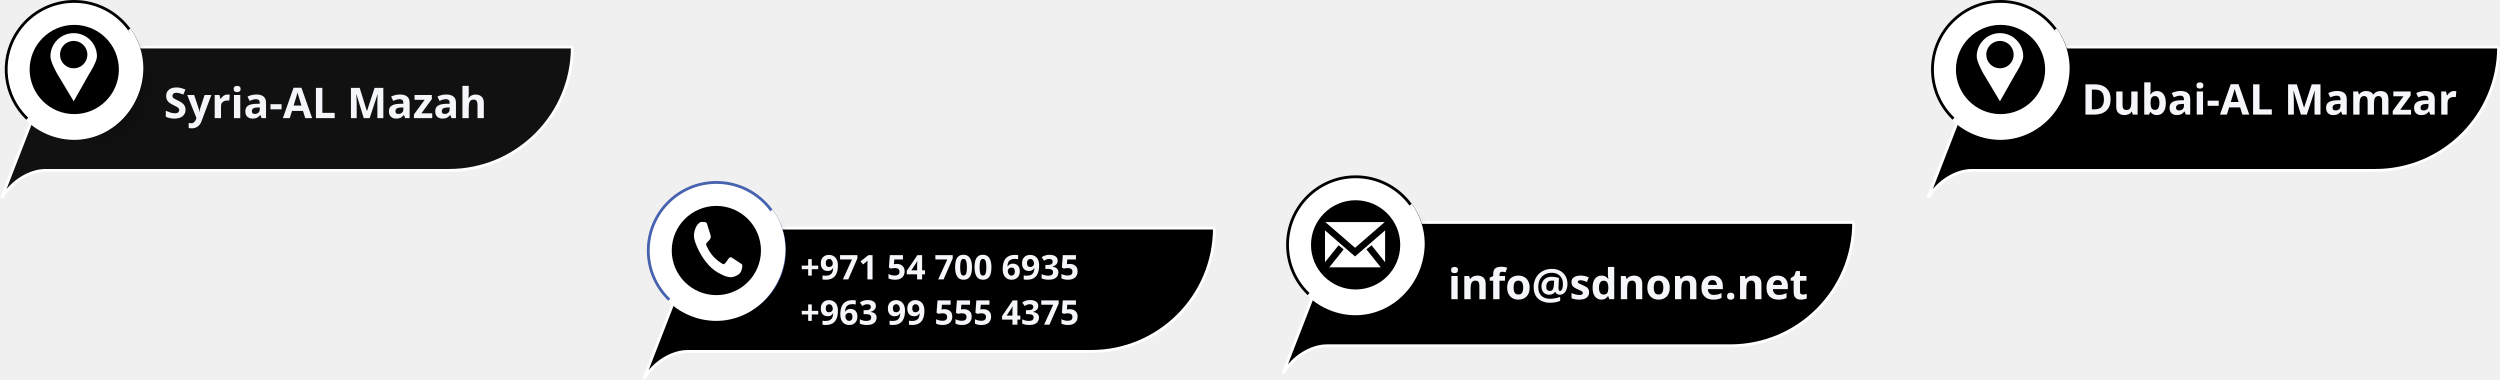
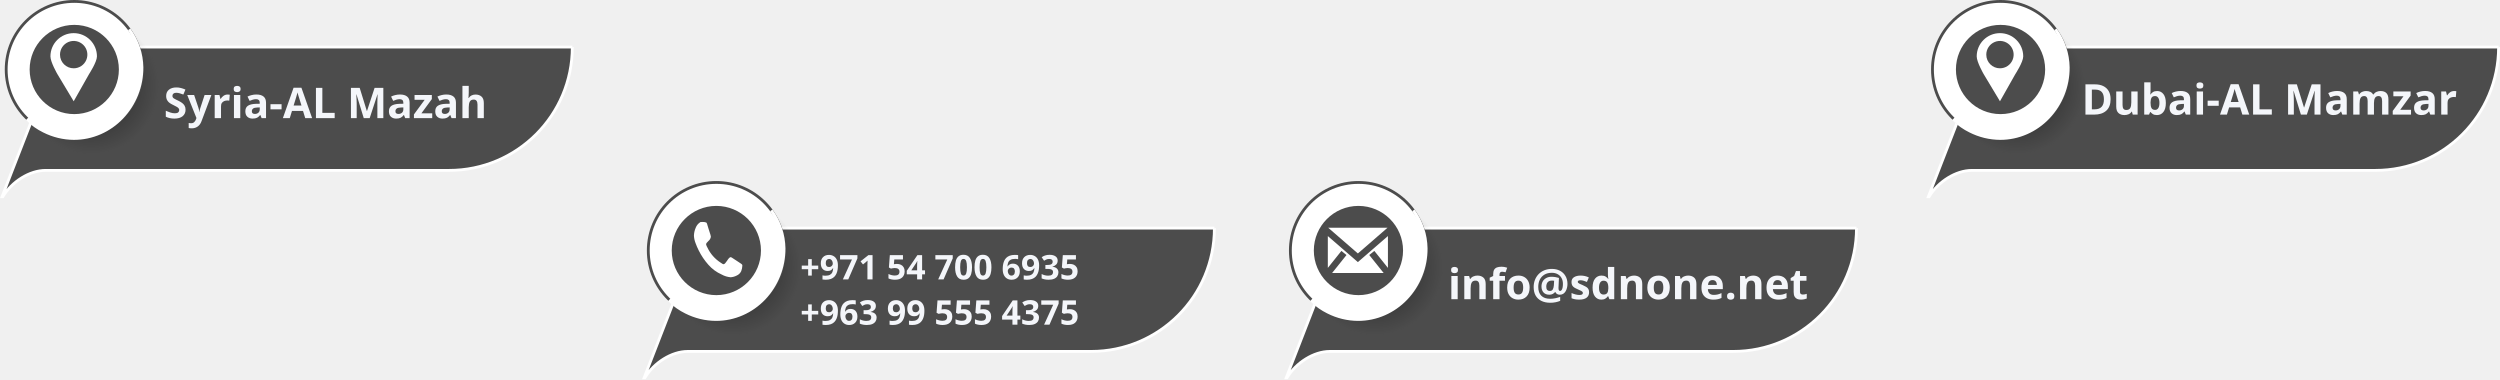
- <svg xmlns="http://www.w3.org/2000/svg" width="883.829" height="134.048" viewBox="0 0 883.829 134.048">
+ <svg xmlns="http://www.w3.org/2000/svg" width="883.829" height="134.049" viewBox="0 0 883.829 134.049">
  <defs>
    <radialGradient id="radial-gradient" cx="0.5" cy="0.5" r="0.5" gradientUnits="objectBoundingBox">
      <stop offset="0" />
      <stop offset="1" stop-color="#fff" />
    </radialGradient>
  </defs>
  <g id="Contacts" transform="translate(-2147.072 -5704.475)">
    <g id="Group_11612" data-name="Group 11612" transform="translate(1900.401 5201.738)">
      <g id="Group_11580" data-name="Group 11580" transform="translate(73 0)">
        <g id="Group_11579" data-name="Group 11579" transform="translate(172.58 502.237)">
          <g id="Group_11611" data-name="Group 11611">
            <g id="Group_11572" data-name="Group 11572">
              <g id="Group_11571" data-name="Group 11571">
                <g id="Group_11570" data-name="Group 11570">
                  <g id="Group_11568" data-name="Group 11568" transform="translate(0 17.14)">
-                     <path id="Path_1000" data-name="Path 1000" d="M36.9,232.834H-132.407c-6.5,0-13.808,5.266-16.328,11.764L-164.7,285.743h.258c3.192-5.32,9.463-9.31,15.118-9.31H-6.7a43.6,43.6,0,0,0,43.6-43.6Z" transform="translate(166.519 -232.834)" fill="#111" stroke="#fff" stroke-width="1" />
+                     <path id="Path_1000" data-name="Path 1000" d="M36.9,232.834H-132.407c-6.5,0-13.808,5.266-16.328,11.764L-164.7,285.743h.258c3.192-5.32,9.463-9.31,15.118-9.31H-6.7a43.6,43.6,0,0,0,43.6-43.6Z" transform="translate(166.519 -232.834)" fill="#4c4c4c" stroke="#fff" stroke-width="1" />
                  </g>
                  <g id="Group_11569" data-name="Group 11569" transform="translate(3.277 1)">
                    <circle id="Ellipse_24" data-name="Ellipse 24" cx="24.067" cy="24.067" r="24.067" transform="translate(5.89 5.89)" stroke="rgba(0,0,0,0)" stroke-width="1" opacity="0.54" fill="url(#radial-gradient)" style="mix-blend-mode: multiply;isolation: isolate" />
-                     <path id="Path_1003" data-name="Path 1003" d="M24.067,0A24.063,24.063,0,1,1,4.5,10.047,24.067,24.067,0,0,1,24.067,0Z" fill="#fff" stroke="#000" stroke-width="1" />
-                     <path id="Path_1002" data-name="Path 1002" d="M-143.29,260.193a16.292,16.292,0,0,1-16.273-16.273,16.292,16.292,0,0,1,16.273-16.274,16.292,16.292,0,0,1,16.273,16.274A16.292,16.292,0,0,1-143.29,260.193Z" transform="translate(167.357 -219.852)" stroke="#fff" stroke-width="1" />
+                     <path id="Path_1003" data-name="Path 1003" d="M24.067,0A24.067,24.067,0,1,1,0,24.067,24.067,24.067,0,0,1,24.067,0Z" fill="#fff" stroke="#4c4c4c" stroke-width="1" />
+                     <path id="Path_1002" data-name="Path 1002" d="M-143.29,260.193a16.292,16.292,0,0,1-16.273-16.273,16.292,16.292,0,0,1,16.273-16.274,16.292,16.292,0,0,1,16.273,16.274A16.292,16.292,0,0,1-143.29,260.193Z" transform="translate(167.357 -219.852)" fill="#4c4c4c" stroke="#fff" stroke-width="1" />
                  </g>
                </g>
                <g id="SVGRepo_iconCarrier" transform="translate(11.143 8.287)">
                  <path id="Path_1009" data-name="Path 1009" d="M11.163,11.554A4.837,4.837,0,1,1,16,16.36a4.822,4.822,0,0,1-4.837-4.806Zm-3.386.6c0,2.011,2.454,6.25,2.454,6.25L16,28.018,21.438,18.4s2.785-4.27,2.785-6.25a8.223,8.223,0,0,0-16.446,0Z" fill="#fff" />
                </g>
              </g>
            </g>
            <path id="Subtraction_4" data-name="Subtraction 4" d="M16.25,43.044A23.865,23.865,0,0,1,5.591,40.453,22.133,22.133,0,0,1,0,36.544l.619-.683A22.843,22.843,0,0,0,15.923,41.8c12.913,0,23.419-10.965,23.419-24.442A25.179,25.179,0,0,0,35.834,4.486a23.47,23.47,0,0,1,4.483,13.44,25.515,25.515,0,0,1-7.049,17.761,23.968,23.968,0,0,1-7.65,5.383A23.061,23.061,0,0,1,16.25,43.044Z" transform="translate(10.954 6.404)" fill="#fff" stroke="#fff" stroke-width="1" />
          </g>
        </g>
      </g>
      <text id="Syria-AL_Mazah" data-name="Syria-AL Mazah" transform="translate(304.599 528.507)" fill="#f4f6fa" font-size="15" font-family="SegoeUI-Bold, Segoe UI" font-weight="700">
        <tspan x="0" y="16">Syria-AL Mazah</tspan>
      </text>
    </g>
    <g id="Group_11612-2" data-name="Group 11612" transform="translate(2354.401 5265.738)">
      <g id="Group_11580-2" data-name="Group 11580" transform="translate(73 0)">
-         <g id="Group_11579-2" data-name="Group 11579" transform="translate(171.58 500.237)">
+         <g id="Group_11579-2" data-name="Group 11579" transform="translate(172.58 502.237)">
          <g id="Group_11611-2" data-name="Group 11611">
            <g id="Group_11572-2" data-name="Group 11572">
              <g id="Group_11571-2" data-name="Group 11571">
                <g id="Group_11570-2" data-name="Group 11570">
                  <g id="Group_11568-2" data-name="Group 11568" transform="translate(0 17.14)">
-                     <path id="Path_1000-2" data-name="Path 1000" d="M36.9,232.834H-132.407c-6.5,0-13.808,5.266-16.328,11.764L-164.7,285.743h.258c3.192-5.32,9.463-9.31,15.118-9.31H-6.7a43.6,43.6,0,0,0,43.6-43.6Z" transform="translate(166.519 -232.834)" stroke="#fff" stroke-width="1" />
+                     <path id="Path_1000-2" data-name="Path 1000" d="M36.9,232.834H-132.407c-6.5,0-13.808,5.266-16.328,11.764L-164.7,285.743h.258c3.192-5.32,9.463-9.31,15.118-9.31H-6.7a43.6,43.6,0,0,0,43.6-43.6Z" transform="translate(166.519 -232.834)" fill="#4c4c4c" stroke="#fff" stroke-width="1" />
                  </g>
                  <g id="Group_11569-2" data-name="Group 11569" transform="translate(3.277 1)">
                    <circle id="Ellipse_24-2" data-name="Ellipse 24" cx="24.067" cy="24.067" r="24.067" transform="translate(5.89 5.89)" stroke="rgba(0,0,0,0)" stroke-width="1" opacity="0.54" fill="url(#radial-gradient)" style="mix-blend-mode: multiply;isolation: isolate" />
-                     <path id="Path_1003-2" data-name="Path 1003" d="M24.067,0A24.067,24.067,0,1,1,0,24.067,24.067,24.067,0,0,1,24.067,0Z" fill="#fff" stroke="#000" stroke-width="1" />
-                     <path id="Path_1002-2" data-name="Path 1002" d="M-143.29,260.193a16.292,16.292,0,0,1-16.273-16.273,16.292,16.292,0,0,1,16.273-16.274,16.292,16.292,0,0,1,16.273,16.274A16.292,16.292,0,0,1-143.29,260.193Z" transform="translate(167.357 -219.852)" stroke="#fff" stroke-width="1" />
+                     <path id="Path_1003-2" data-name="Path 1003" d="M24.067,0A24.067,24.067,0,1,1,0,24.067,24.067,24.067,0,0,1,24.067,0Z" fill="#fff" stroke="#4c4c4c" stroke-width="1" />
+                     <path id="Path_1002-2" data-name="Path 1002" d="M-143.29,260.193a16.292,16.292,0,0,1-16.273-16.273,16.292,16.292,0,0,1,16.273-16.274,16.292,16.292,0,0,1,16.273,16.274A16.292,16.292,0,0,1-143.29,260.193Z" transform="translate(167.357 -219.852)" fill="#4c4c4c" stroke="#fff" stroke-width="1" />
                  </g>
                </g>
                <g id="SVGRepo_iconCarrier-2" data-name="SVGRepo_iconCarrier" transform="translate(16.019 -209.488)">
-                   <path id="Path_1008" data-name="Path 1008" d="M22.247,228.344v13.783L16.869,235.4l-1.022.818,5.431,6.789H.97L6.4,236.223,5.378,235.4,0,242.127V228.344l11.123,9.646Zm0-2.344v.61l-11.123,9.645L0,226.61V226H22.246Z" fill="#fff" stroke="#000" stroke-width="1" fill-rule="evenodd" />
+                   <path id="Path_1008" data-name="Path 1008" d="M22.247,228.344v13.783L16.869,235.4l-1.022.818,5.431,6.789H.97L6.4,236.223,5.378,235.4,0,242.127V228.344l11.123,9.646Zm0-2.344v.61l-11.123,9.645L0,226.61V226H22.246Z" fill="#fff" stroke="#4c4c4c" stroke-width="1" fill-rule="evenodd" />
                </g>
              </g>
            </g>
            <path id="Subtraction_4-2" data-name="Subtraction 4" d="M16.25,43.044A23.865,23.865,0,0,1,5.591,40.453,22.133,22.133,0,0,1,0,36.544l.619-.683A22.843,22.843,0,0,0,15.923,41.8c12.913,0,23.419-10.965,23.419-24.442A25.179,25.179,0,0,0,35.834,4.486a23.47,23.47,0,0,1,4.483,13.44,25.515,25.515,0,0,1-7.049,17.761,23.968,23.968,0,0,1-7.65,5.383A23.061,23.061,0,0,1,16.25,43.044Z" transform="translate(10.954 6.404)" fill="#fff" stroke="#fff" stroke-width="1" />
          </g>
        </g>
      </g>
      <text id="info_sdnone.net" data-name="info@sdnone.net" transform="translate(304.599 528.507)" fill="#f4f6fa" font-size="15" font-family="SegoeUI-Bold, Segoe UI" font-weight="700">
        <tspan x="0" y="16">info@sdnone.net</tspan>
      </text>
    </g>
    <g id="Group_11612-3" data-name="Group 11612" transform="translate(2581.401 5201.738)">
      <g id="Group_11580-3" data-name="Group 11580" transform="translate(73 0)">
        <g id="Group_11579-3" data-name="Group 11579" transform="translate(172.58 502.237)">
          <g id="Group_11611-3" data-name="Group 11611">
            <g id="Group_11572-3" data-name="Group 11572">
              <g id="Group_11571-3" data-name="Group 11571">
                <g id="Group_11570-3" data-name="Group 11570">
                  <g id="Group_11568-3" data-name="Group 11568" transform="translate(0 17.14)">
-                     <path id="Path_1000-3" data-name="Path 1000" d="M36.9,232.834H-132.407c-6.5,0-13.808,5.266-16.328,11.764L-164.7,285.743h.258c3.192-5.32,9.463-9.31,15.118-9.31H-6.7a43.6,43.6,0,0,0,43.6-43.6Z" transform="translate(166.519 -232.834)" stroke="#fff" stroke-width="1" />
+                     <path id="Path_1000-3" data-name="Path 1000" d="M36.9,232.834H-132.407c-6.5,0-13.808,5.266-16.328,11.764L-164.7,285.743h.258c3.192-5.32,9.463-9.31,15.118-9.31H-6.7a43.6,43.6,0,0,0,43.6-43.6Z" transform="translate(166.519 -232.834)" fill="#4c4c4c" stroke="#fff" stroke-width="1" />
                  </g>
                  <g id="Group_11569-3" data-name="Group 11569" transform="translate(3.277 1)">
                    <circle id="Ellipse_24-3" data-name="Ellipse 24" cx="24.067" cy="24.067" r="24.067" transform="translate(5.89 5.89)" stroke="rgba(0,0,0,0)" stroke-width="1" opacity="0.54" fill="url(#radial-gradient)" style="mix-blend-mode: multiply;isolation: isolate" />
-                     <path id="Path_1003-3" data-name="Path 1003" d="M24.067,0A24.067,24.067,0,1,1,0,24.067,24.067,24.067,0,0,1,24.067,0Z" fill="#fff" stroke="#000" stroke-width="1" />
-                     <path id="Path_1002-3" data-name="Path 1002" d="M-143.29,260.193a16.292,16.292,0,0,1-16.273-16.273,16.292,16.292,0,0,1,16.273-16.274,16.292,16.292,0,0,1,16.273,16.274A16.292,16.292,0,0,1-143.29,260.193Z" transform="translate(167.357 -219.852)" stroke="#fff" stroke-width="1" />
+                     <path id="Path_1003-3" data-name="Path 1003" d="M24.067,0A24.067,24.067,0,1,1,0,24.067,24.067,24.067,0,0,1,24.067,0Z" fill="#fff" stroke="#4c4c4c" stroke-width="1" />
+                     <path id="Path_1002-3" data-name="Path 1002" d="M-143.29,260.193a16.292,16.292,0,0,1-16.273-16.273,16.292,16.292,0,0,1,16.273-16.274,16.292,16.292,0,0,1,16.273,16.274A16.292,16.292,0,0,1-143.29,260.193Z" transform="translate(167.357 -219.852)" fill="#4c4c4c" stroke="#fff" stroke-width="1" />
                  </g>
                </g>
                <g id="SVGRepo_iconCarrier-3" data-name="SVGRepo_iconCarrier" transform="translate(11.143 8.287)">
                  <path id="Path_1009-2" data-name="Path 1009" d="M11.163,11.554A4.837,4.837,0,1,1,16,16.36a4.822,4.822,0,0,1-4.837-4.806Zm-3.386.6c0,2.011,2.454,6.25,2.454,6.25L16,28.018,21.438,18.4s2.785-4.27,2.785-6.25a8.223,8.223,0,0,0-16.446,0Z" fill="#fff" />
                </g>
              </g>
            </g>
            <path id="Subtraction_4-3" data-name="Subtraction 4" d="M16.25,43.044A23.865,23.865,0,0,1,5.591,40.453,22.133,22.133,0,0,1,0,36.544l.619-.683A22.843,22.843,0,0,0,15.923,41.8c12.913,0,23.419-10.965,23.419-24.442A25.179,25.179,0,0,0,35.834,4.486a23.47,23.47,0,0,1,4.483,13.44,25.515,25.515,0,0,1-7.049,17.761,23.968,23.968,0,0,1-7.65,5.383A23.061,23.061,0,0,1,16.25,43.044Z" transform="translate(10.954 6.404)" fill="#fff" stroke="#fff" stroke-width="1" />
          </g>
        </g>
      </g>
      <text id="Dubai-AL_Mamzar" data-name="Dubai-AL Mamzar" transform="translate(301.599 527.261)" fill="#f4f6fa" font-size="15" font-family="SegoeUI-Bold, Segoe UI" font-weight="700">
        <tspan x="0" y="16">Dubai-AL Mamzar</tspan>
      </text>
    </g>
    <g id="Group_11615" data-name="Group 11615" transform="translate(-8 64)">
      <g id="Group_11612-4" data-name="Group 11612" transform="translate(2135.401 5201.738)">
        <g id="Group_11580-4" data-name="Group 11580" transform="translate(73 0)">
          <g id="Group_11579-4" data-name="Group 11579" transform="translate(172.58 502.237)">
            <g id="Group_11611-4" data-name="Group 11611">
              <g id="Group_11572-4" data-name="Group 11572">
                <g id="Group_11571-4" data-name="Group 11571">
                  <g id="Group_11570-4" data-name="Group 11570">
                    <g id="Group_11568-4" data-name="Group 11568" transform="translate(0 17.14)">
-                       <path id="Path_1000-4" data-name="Path 1000" d="M36.9,232.834H-132.407c-6.5,0-13.808,5.266-16.328,11.764L-164.7,285.743h.258c3.192-5.32,9.463-9.31,15.118-9.31H-6.7a43.6,43.6,0,0,0,43.6-43.6Z" transform="translate(166.519 -232.834)" stroke="#fff" stroke-width="1" />
+                       <path id="Path_1000-4" data-name="Path 1000" d="M36.9,232.834H-132.407c-6.5,0-13.808,5.266-16.328,11.764L-164.7,285.743h.258c3.192-5.32,9.463-9.31,15.118-9.31H-6.7a43.6,43.6,0,0,0,43.6-43.6Z" transform="translate(166.519 -232.834)" fill="#4c4c4c" stroke="#fff" stroke-width="1" />
                    </g>
                    <g id="Group_11569-4" data-name="Group 11569" transform="translate(3.277 1)">
                      <circle id="Ellipse_24-4" data-name="Ellipse 24" cx="24.067" cy="24.067" r="24.067" transform="translate(5.89 5.89)" stroke="rgba(0,0,0,0)" stroke-width="1" opacity="0.54" fill="url(#radial-gradient)" style="mix-blend-mode: multiply;isolation: isolate" />
-                       <path id="Path_1003-4" data-name="Path 1003" d="M24.067,0A24.067,24.067,0,1,1,0,24.067,24.067,24.067,0,0,1,24.067,0Z" fill="#fff" stroke="#4762ae" stroke-width="1" />
-                       <path id="Path_1002-4" data-name="Path 1002" d="M-143.29,260.193a16.292,16.292,0,0,1-16.273-16.273,16.292,16.292,0,0,1,16.273-16.274,16.292,16.292,0,0,1,16.273,16.274A16.292,16.292,0,0,1-143.29,260.193Z" transform="translate(167.357 -219.852)" stroke="#fff" stroke-width="1" />
+                       <path id="Path_1003-4" data-name="Path 1003" d="M24.067,0A24.067,24.067,0,1,1,0,24.067,24.067,24.067,0,0,1,24.067,0Z" fill="#fff" stroke="#4c4c4c" stroke-width="1" />
+                       <path id="Path_1002-4" data-name="Path 1002" d="M-143.29,260.193a16.292,16.292,0,0,1-16.273-16.273,16.292,16.292,0,0,1,16.273-16.274,16.292,16.292,0,0,1,16.273,16.274A16.292,16.292,0,0,1-143.29,260.193Z" transform="translate(167.357 -219.852)" fill="#4c4c4c" stroke="#fff" stroke-width="1" />
                    </g>
                  </g>
                </g>
              </g>
              <path id="Subtraction_4-4" data-name="Subtraction 4" d="M16.25,43.044A23.865,23.865,0,0,1,5.591,40.453,22.133,22.133,0,0,1,0,36.544l.619-.683A22.843,22.843,0,0,0,15.923,41.8c12.913,0,23.419-10.965,23.419-24.442A25.179,25.179,0,0,0,35.834,4.486a23.47,23.47,0,0,1,4.483,13.44,25.515,25.515,0,0,1-7.049,17.761,23.968,23.968,0,0,1-7.65,5.383A23.061,23.061,0,0,1,16.25,43.044Z" transform="translate(10.954 6.404)" fill="#fff" stroke="#fff" stroke-width="1" />
            </g>
          </g>
        </g>
        <text id="_971_54_700_6935_963_99_555_4375" data-name="+971 54 700 6935 +963 99 555 4375" transform="translate(302.599 524.507)" fill="#f4f6fa" font-size="12" font-family="SegoeUI-Bold, Segoe UI" font-weight="700">
          <tspan x="0" y="13">+971 54 700 6935</tspan>
          <tspan x="0" y="29">+963 99 555 4375</tspan>
        </text>
      </g>
      <g id="SVGRepo_iconCarrier-4" data-name="SVGRepo_iconCarrier" transform="translate(2400.396 5718.942)">
        <path id="Path_999" data-name="Path 999" d="M0,9.663a8.478,8.478,0,0,0,.6,2.673,23.225,23.225,0,0,0,1.1,2.536,23.033,23.033,0,0,0,3.412,5.046,13.412,13.412,0,0,0,4.676,3.437,7.89,7.89,0,0,0,3.2.982,5.487,5.487,0,0,0,2.123-.6,3.122,3.122,0,0,0,1.6-1.554,5.865,5.865,0,0,0,.405-1.91.88.88,0,0,0-.024-.3,1.21,1.21,0,0,0-.43-.436c-.43-.245-.5-.327-1.145-.764-.668-.436-1.36-.928-1.957-1.282A1.486,1.486,0,0,0,13,17.217c-.382,0-.859.6-1.264,1.255-.43.655-.907,1.255-1.241,1.255a.938.938,0,0,1-.525-.218c-.191-.136-.382-.245-.5-.327a12.784,12.784,0,0,1-4.7-5.346,3.62,3.62,0,0,1-.477-1.146c0-.354.43-.764.859-1.2a2.281,2.281,0,0,0,.835-1.5,3.936,3.936,0,0,0-.144-.682c-.215-.71-.5-1.527-.74-2.318-.119-.382-.215-.655-.239-.791a1,1,0,0,1-.1-.327c-.024-.136-.072-.245-.1-.354a1.215,1.215,0,0,0-.31-.545,2.537,2.537,0,0,0-.692-.164c-.286,0-.621-.027-.763-.027a.948.948,0,0,0-.263.027h-.31A4.024,4.024,0,0,0,.62,6.854,7.47,7.47,0,0,0,0,9.663Z" transform="translate(0.001 -4.781)" fill="#fff" />
      </g>
    </g>
  </g>
</svg>
